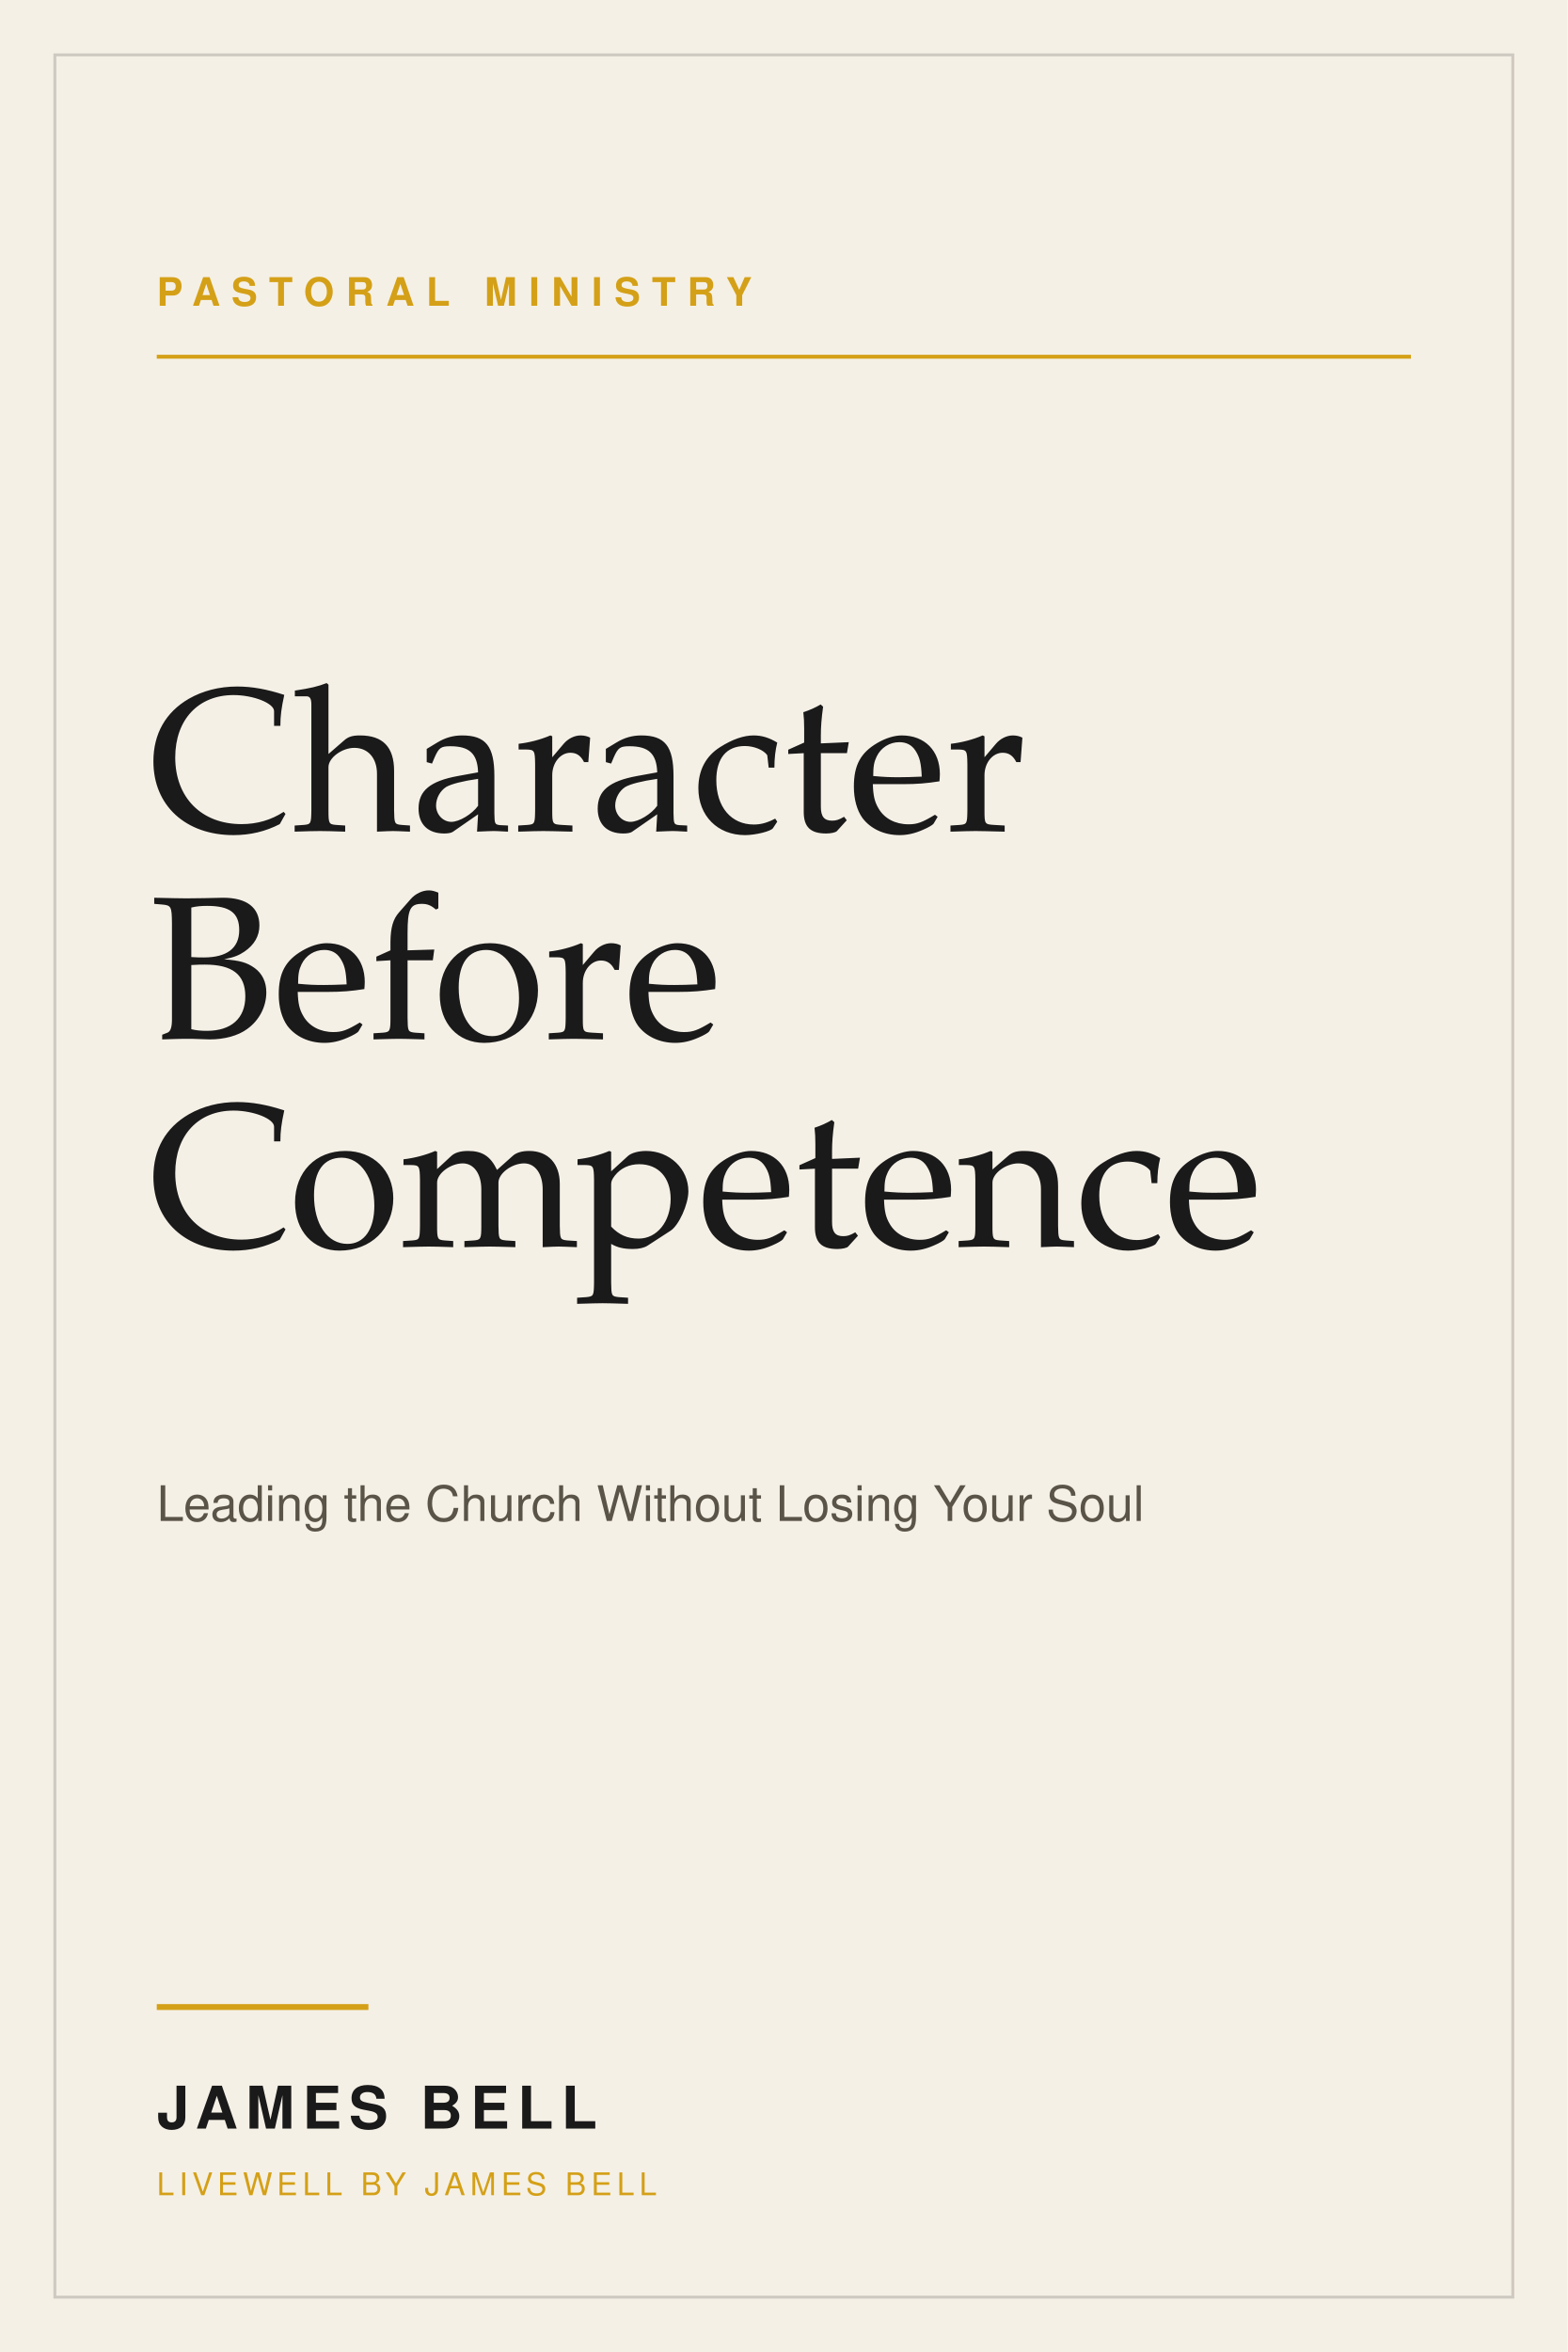
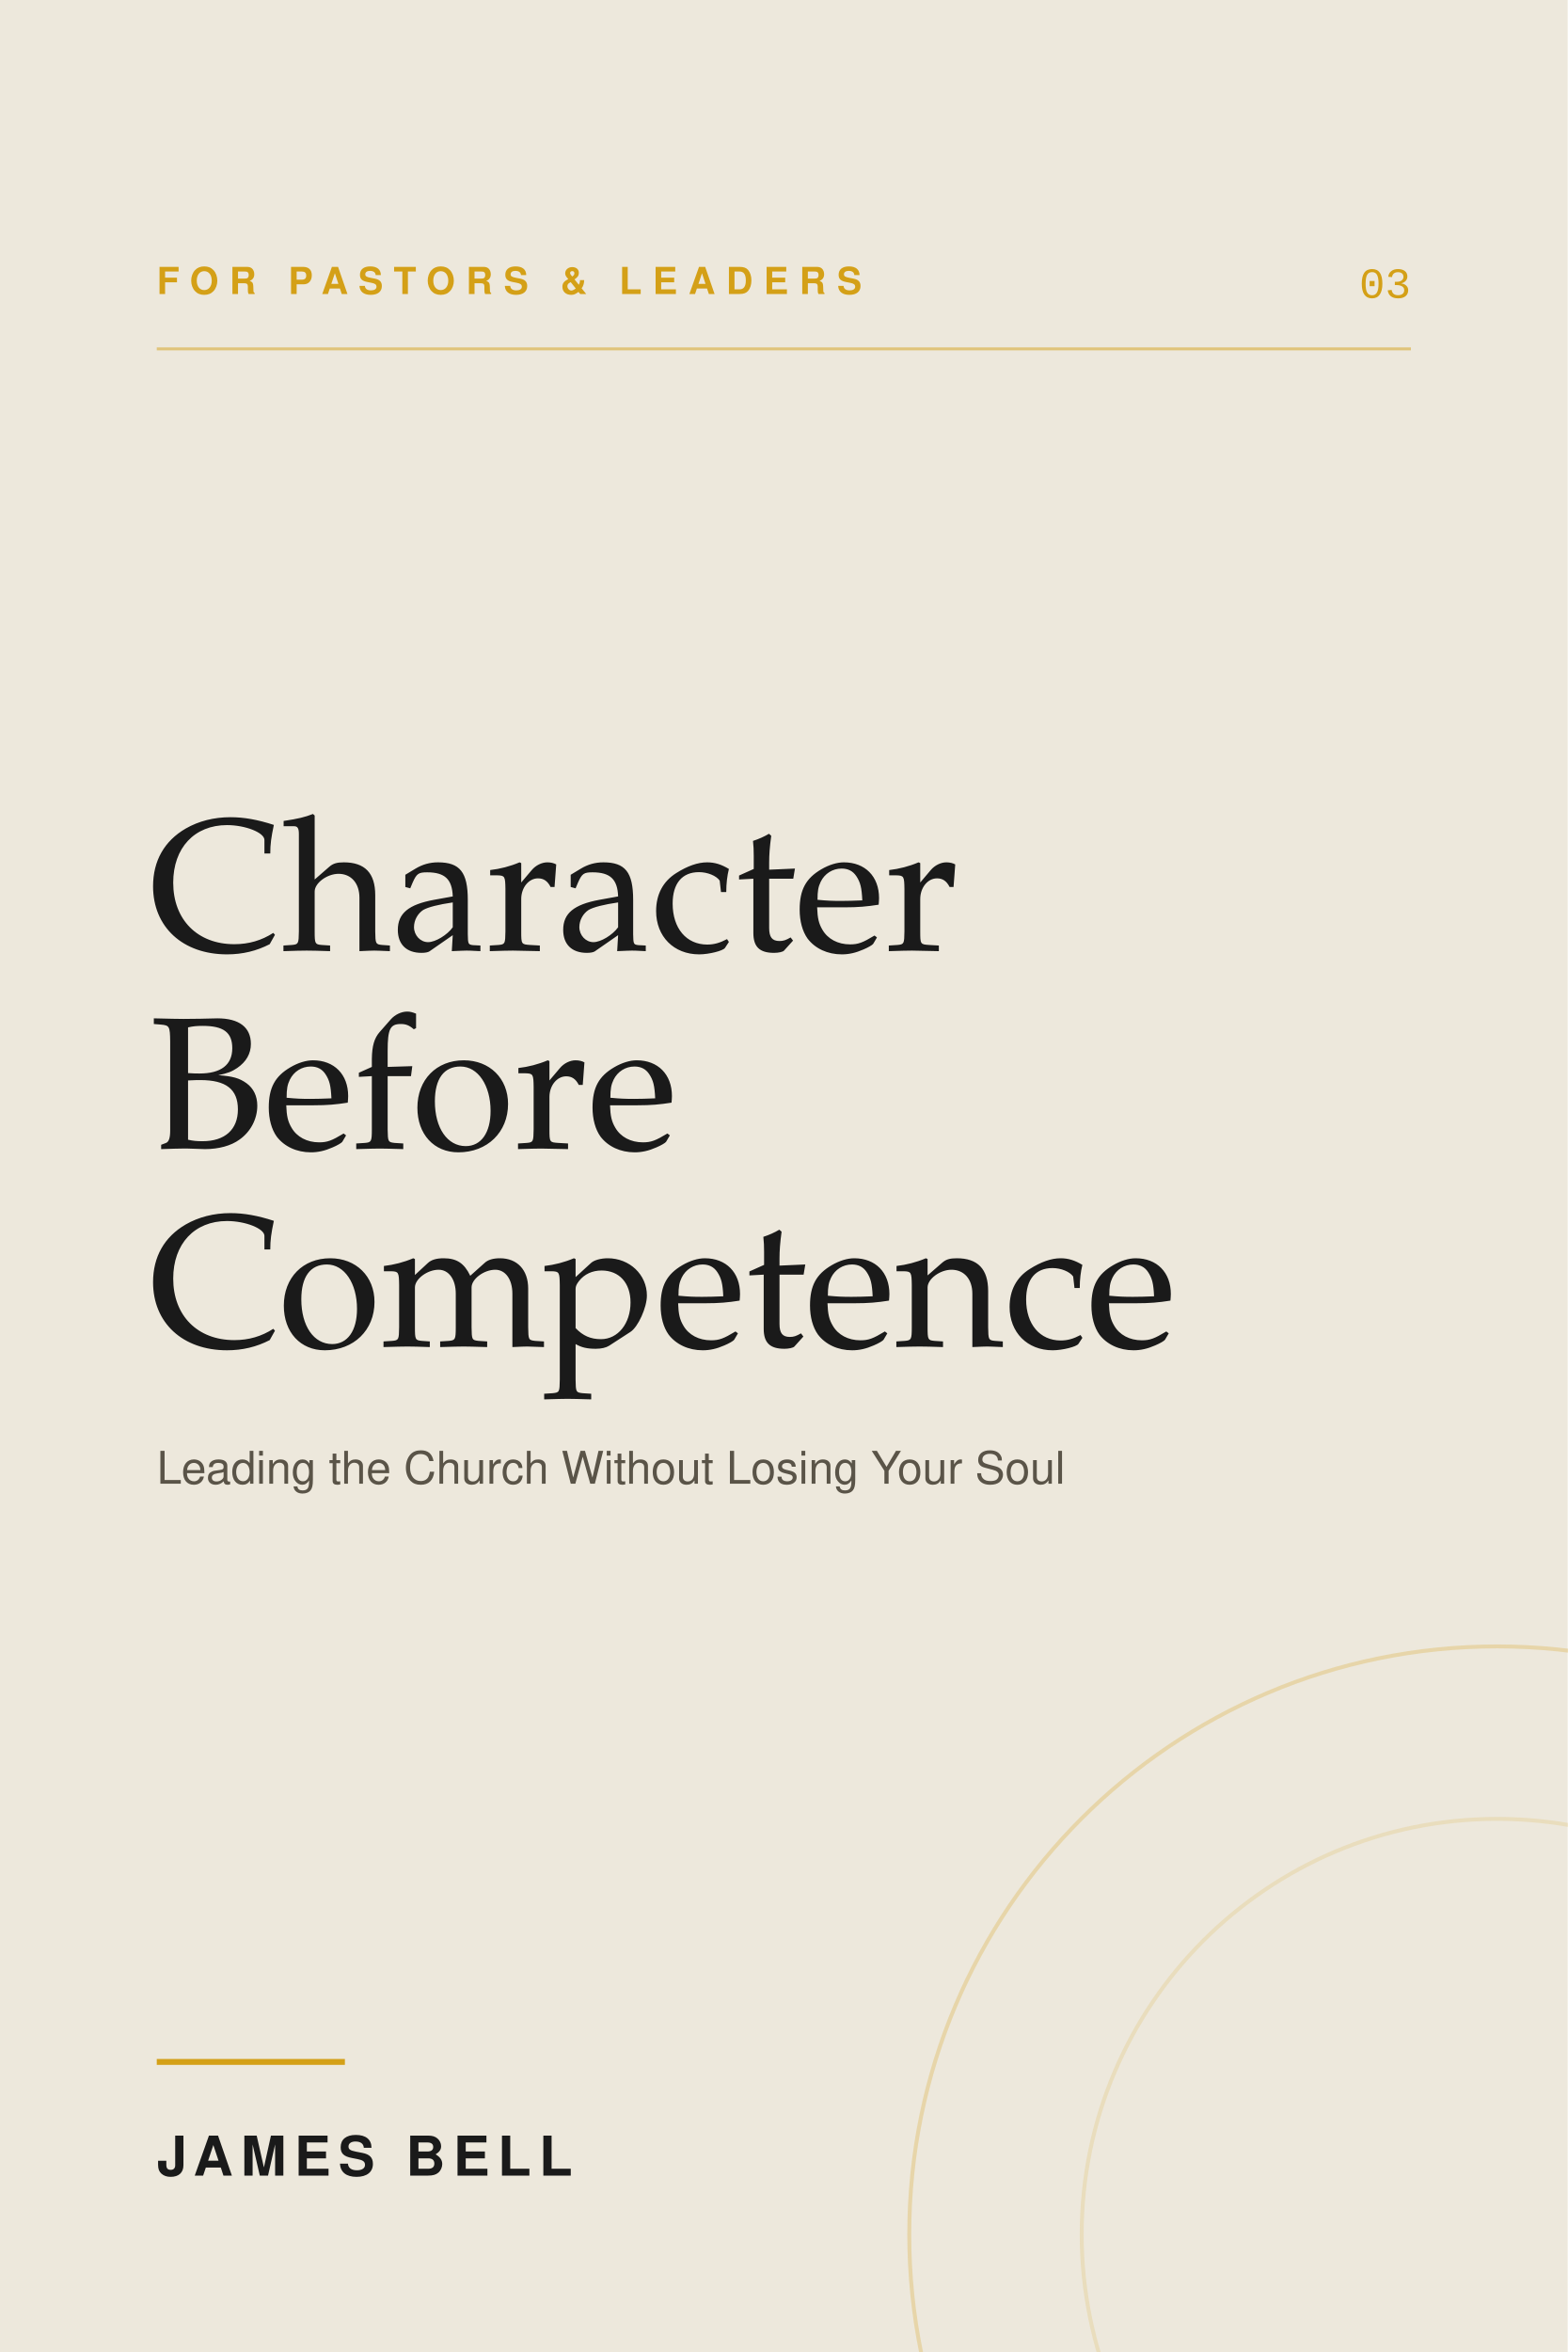
<svg xmlns="http://www.w3.org/2000/svg" width="800" height="1200" viewBox="0 0 800 1200" role="img" aria-label="Character Before Competence by James Bell">
-   <rect width="800" height="1200" fill="#F5F0E6" />
-   <rect x="28" y="28" width="744" height="1144" fill="none" stroke="#1A1A1A" stroke-width="1.5" opacity="0.18" />
-   <text x="80" y="156" font-family="Helvetica, Arial, sans-serif" font-size="20" letter-spacing="6" font-weight="700" fill="#D4A017">PASTORAL MINISTRY</text>
-   <line x1="80" y1="182" x2="720" y2="182" stroke="#D4A017" stroke-width="2" />
-   <text x="76" y="424" font-family="Palatino, 'Palatino Linotype', Georgia, serif" font-size="104" font-weight="400" fill="#1A1A1A">Character</text>
-   <text x="76" y="530" font-family="Palatino, 'Palatino Linotype', Georgia, serif" font-size="104" font-weight="400" fill="#1A1A1A">Before</text>
-   <text x="76" y="636" font-family="Palatino, 'Palatino Linotype', Georgia, serif" font-size="104" font-weight="400" fill="#1A1A1A">Competence</text>
-   <text x="80" y="776" font-family="Helvetica, Arial, sans-serif" font-size="25" fill="#5A5448">Leading the Church Without Losing Your Soul</text>
-   <line x1="80" y1="1024" x2="188" y2="1024" stroke="#D4A017" stroke-width="3" />
-   <text x="80" y="1086" font-family="Helvetica, Arial, sans-serif" font-size="30" letter-spacing="4" font-weight="700" fill="#1A1A1A">JAMES BELL</text>
-   <text x="80" y="1120" font-family="Helvetica, Arial, sans-serif" font-size="16" letter-spacing="2.5" fill="#D4A017">LIVEWELL BY JAMES BELL</text>
+   <rect width="800" height="1200" fill="#EDE8DC" />
+   <circle cx="764" cy="1140" r="300" fill="none" stroke="#D4A017" stroke-width="2" opacity="0.26" />
+   <circle cx="764" cy="1140" r="212" fill="none" stroke="#D4A017" stroke-width="2" opacity="0.16" />
+   <text x="80" y="150" font-family="Helvetica, Arial, sans-serif" font-size="19" letter-spacing="5.5" font-weight="700" fill="#D4A017">FOR PASTORS &amp; LEADERS</text>
+   <text x="720" y="152" text-anchor="end" font-family="'JetBrains Mono', 'Courier New', monospace" font-size="22" fill="#D4A017">03</text>
+   <line x1="80" y1="178" x2="720" y2="178" stroke="#D4A017" stroke-width="1.5" opacity="0.5" />
+   <text x="76" y="485" font-family="Palatino, 'Palatino Linotype', Georgia, serif" font-size="96" fill="#1A1A1A">Character</text>
+   <text x="76" y="586" font-family="Palatino, 'Palatino Linotype', Georgia, serif" font-size="96" fill="#1A1A1A">Before</text>
+   <text x="76" y="687" font-family="Palatino, 'Palatino Linotype', Georgia, serif" font-size="96" fill="#1A1A1A">Competence</text>
+   <text x="80" y="757" font-family="Helvetica, Arial, sans-serif" font-size="23" fill="#5A5448">Leading the Church Without Losing Your Soul</text>
+   <line x1="80" y1="1052" x2="176" y2="1052" stroke="#D4A017" stroke-width="3" />
+   <text x="80" y="1110" font-family="Helvetica, Arial, sans-serif" font-size="28" letter-spacing="4" font-weight="700" fill="#1A1A1A">JAMES BELL</text>
</svg>
